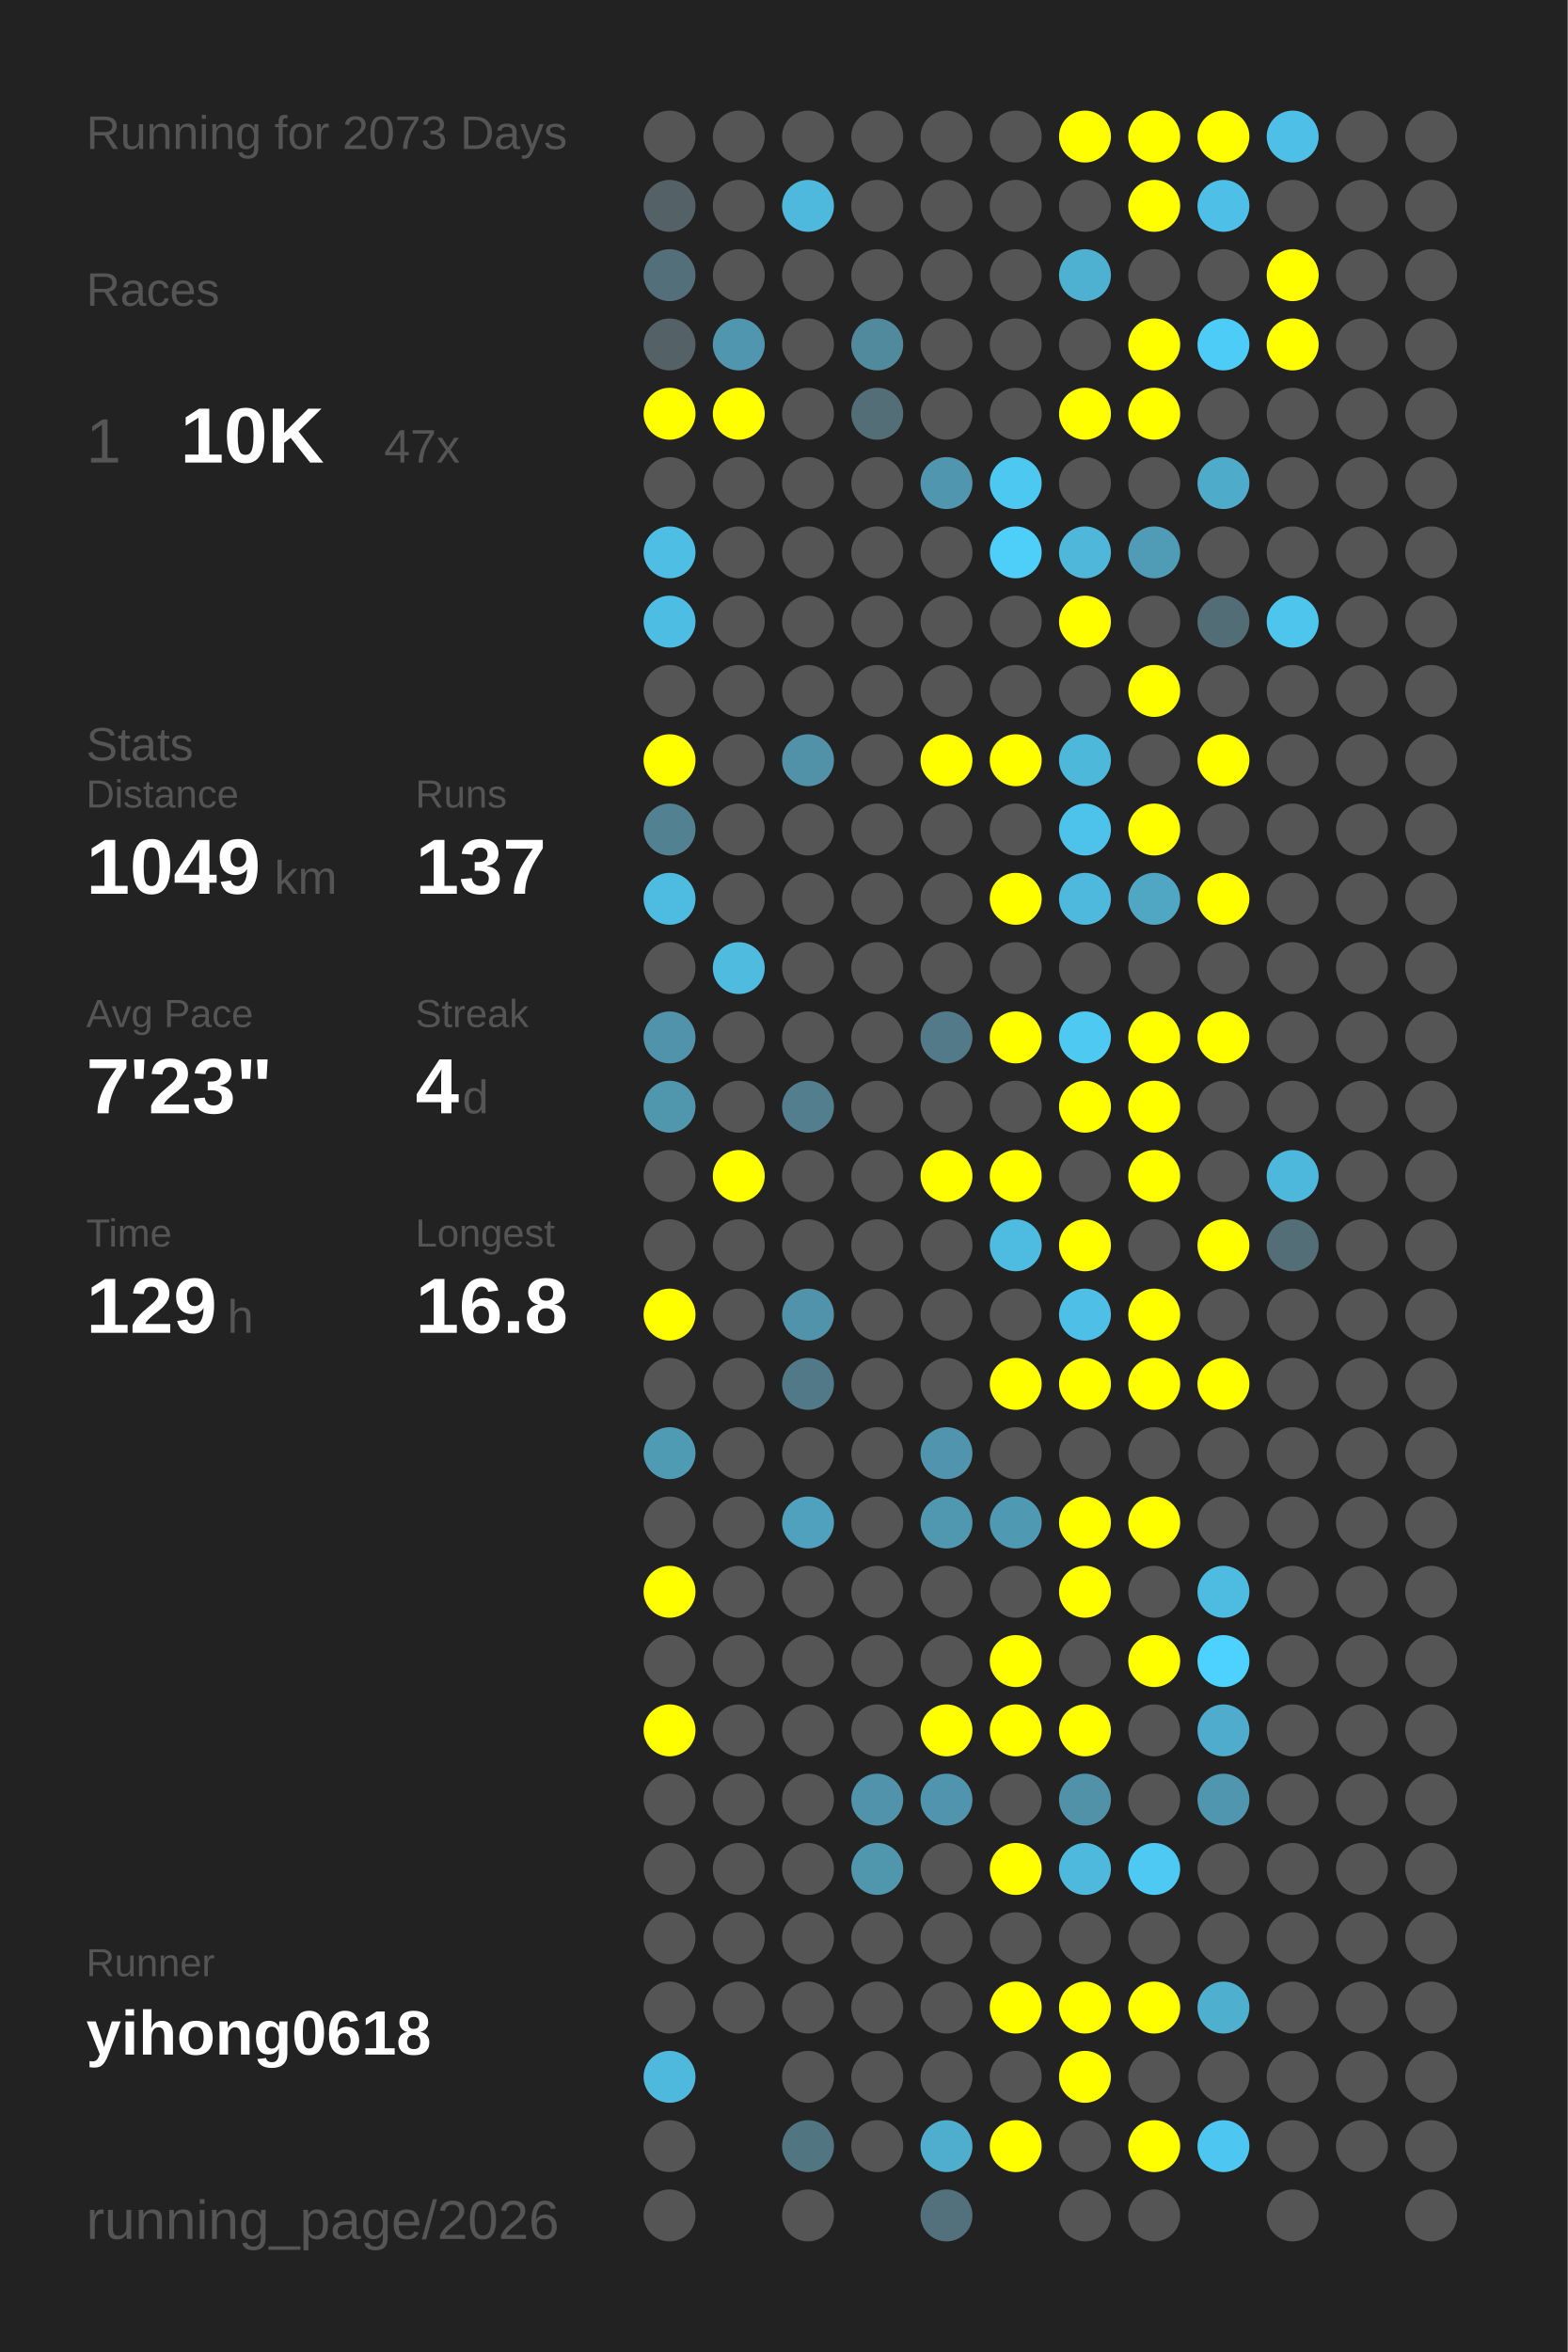
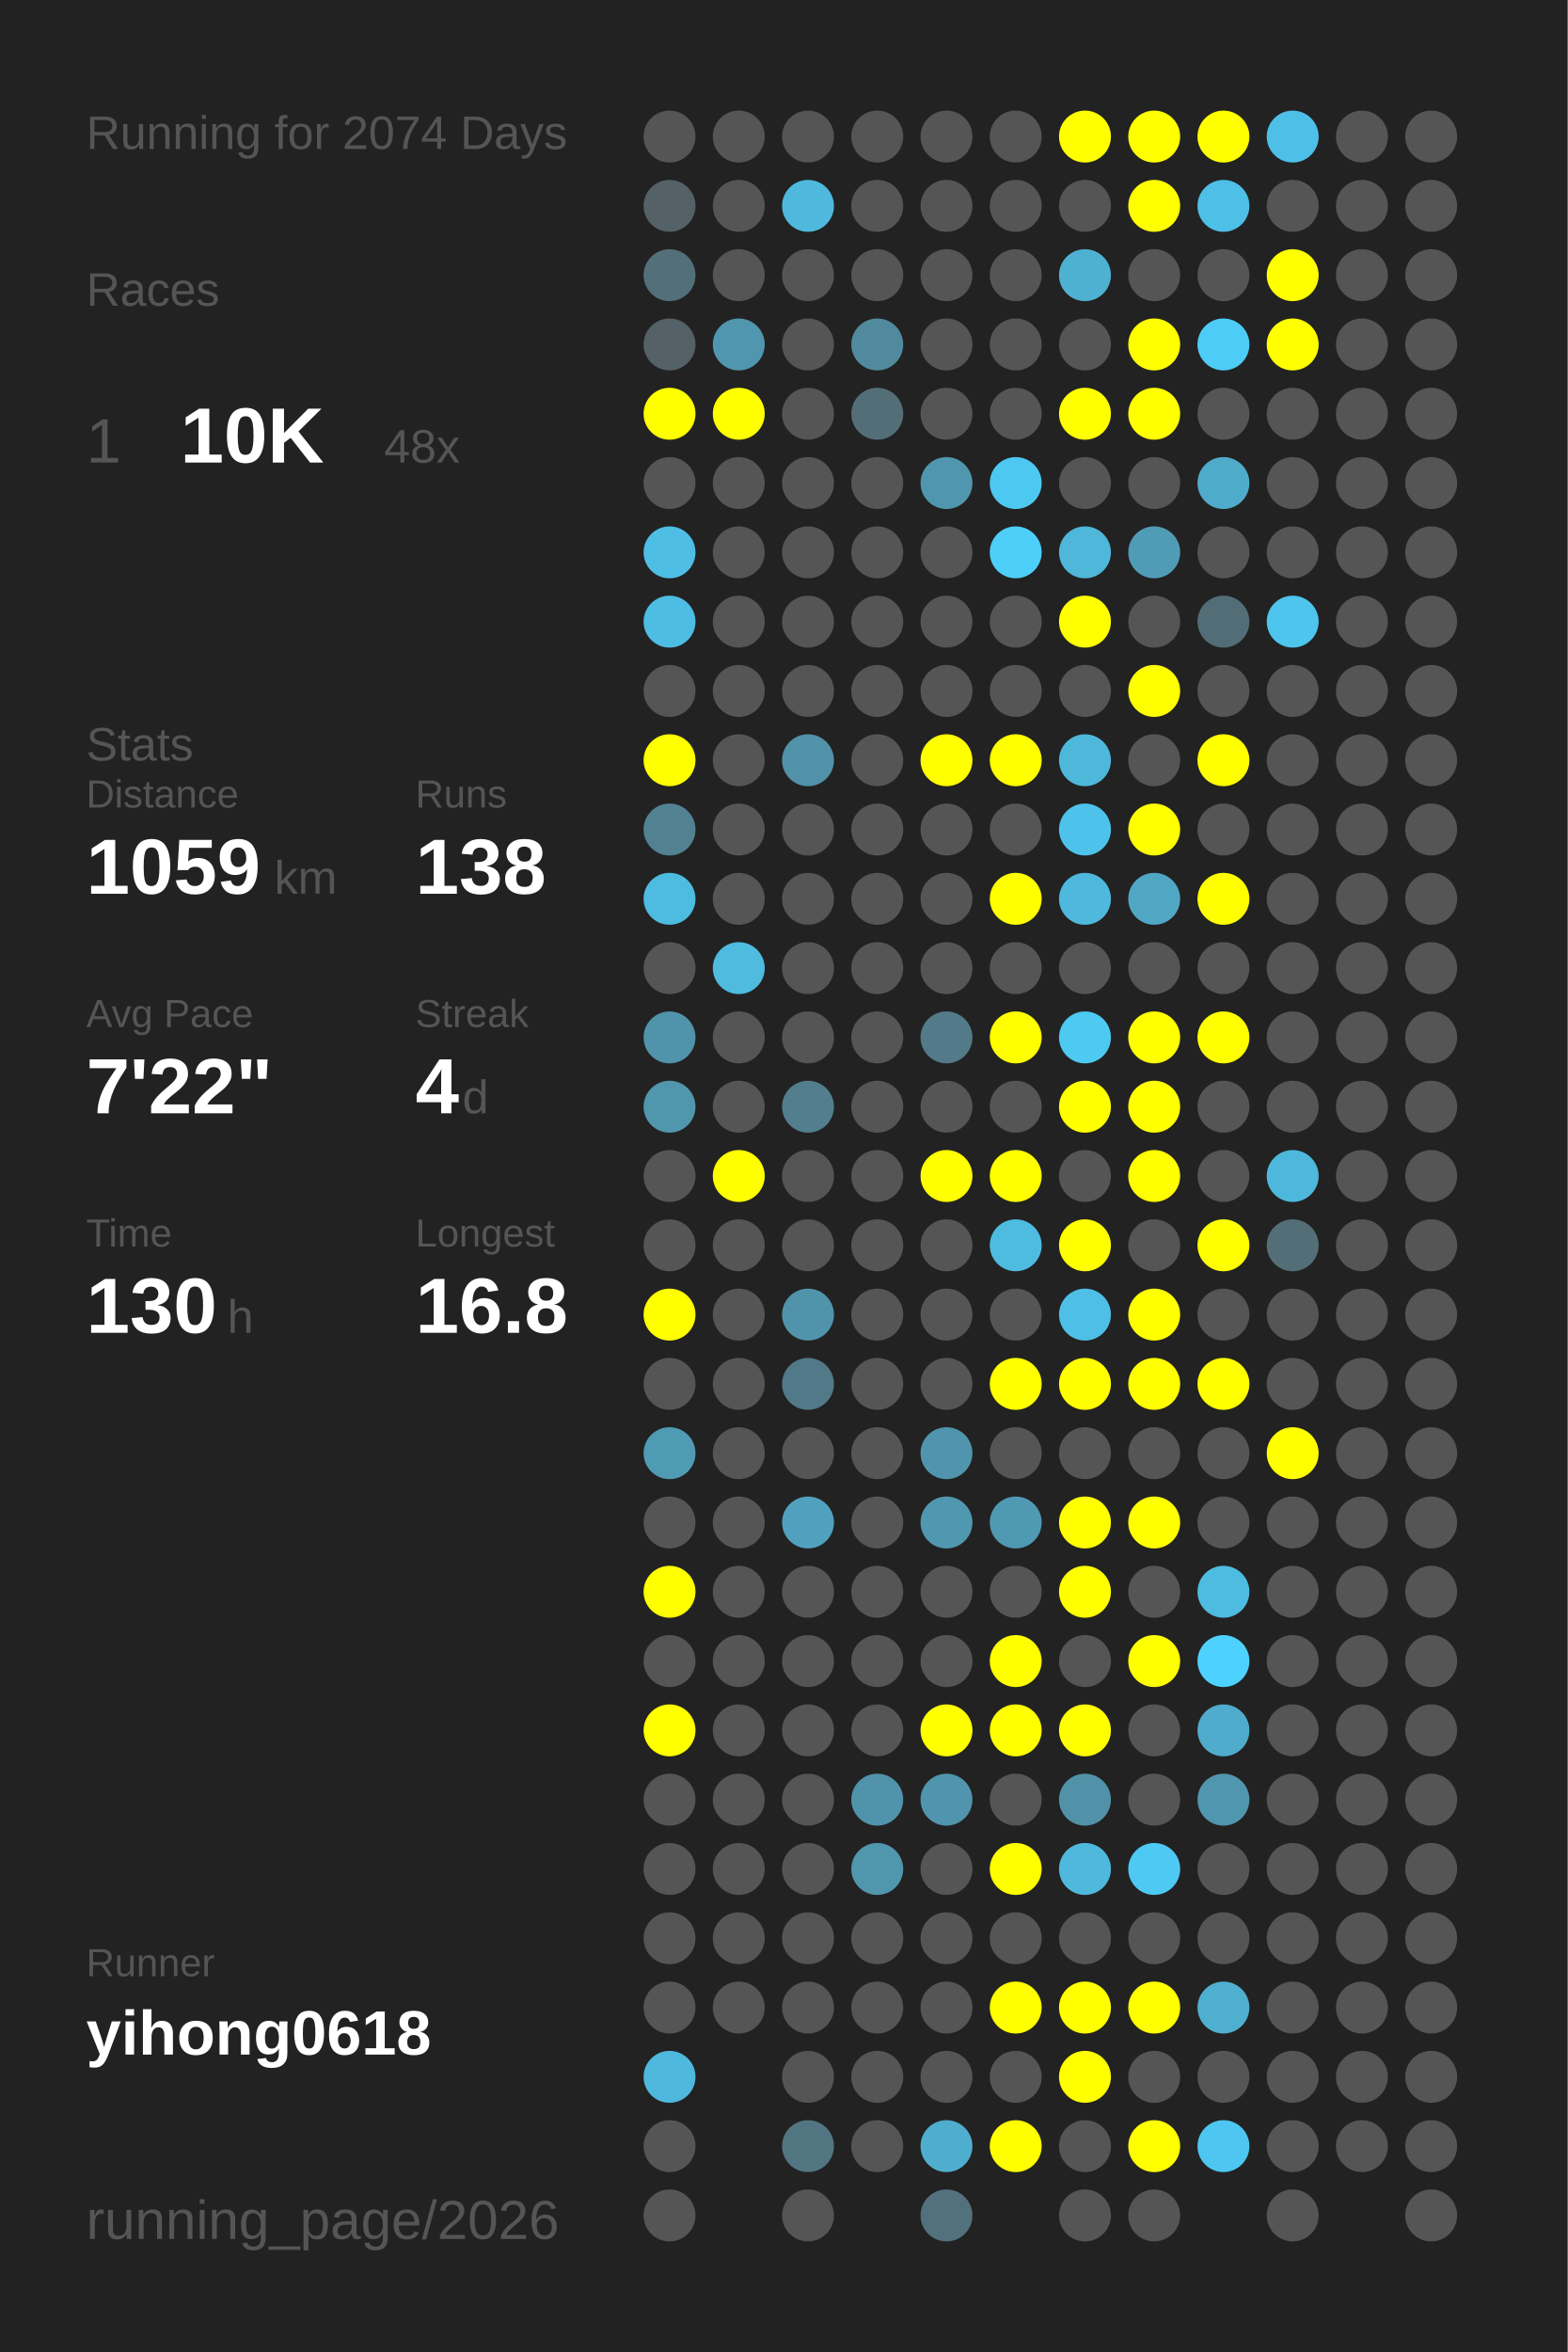
<svg xmlns="http://www.w3.org/2000/svg" baseProfile="full" height="300mm" version="1.1" viewBox="0,0,200,300" width="200mm">
  <defs />
  <rect fill="#222222" height="300" width="200" x="0" y="0" />
-   <text fill="#555555" style="font-size:6px; font-family:Arial;" x="11" y="19">Running for 2073 Days</text>
+   <text fill="#555555" style="font-size:6px; font-family:Arial;" x="11" y="19">Running for 2074 Days</text>
  <text fill="#555555" style="font-size:6px; font-family:Arial;" x="11" y="39">Races</text>
  <text fill="#555555" style="font-size:8px; font-family:Arial;" x="11" y="59">1</text>
  <text fill="#FFFFFF" style="font-size:10px; font-family:Arial; font-weight:bold;" x="23" y="59">10K</text>
-   <text fill="#555555" style="font-size:6px; font-family:Arial;" x="49" y="59">47x</text>
+   <text fill="#555555" style="font-size:6px; font-family:Arial;" x="49" y="59">48x</text>
  <text fill="#555555" style="font-size:6px; font-family:Arial;" x="11" y="97">Stats</text>
  <text fill="#555555" style="font-size:5px; font-family:Arial;" x="11" y="103">Distance</text>
-   <text fill="#FFFFFF" style="font-size:10px; font-family:Arial; font-weight:bold;" x="11" y="114">1049</text>
+   <text fill="#FFFFFF" style="font-size:10px; font-family:Arial; font-weight:bold;" x="11" y="114">1059</text>
  <text fill="#555555" style="font-size:6px; font-family:Arial;" x="35" y="114">km</text>
  <text fill="#555555" style="font-size:5px; font-family:Arial;" x="53" y="103">Runs</text>
-   <text fill="#FFFFFF" style="font-size:10px; font-family:Arial; font-weight:bold;" x="53" y="114">137</text>
+   <text fill="#FFFFFF" style="font-size:10px; font-family:Arial; font-weight:bold;" x="53" y="114">138</text>
  <text fill="#555555" style="font-size:5px; font-family:Arial;" x="11" y="131">Avg Pace</text>
-   <text fill="#FFFFFF" style="font-size:10px; font-family:Arial; font-weight:bold;" x="11" y="142">7'23"</text>
+   <text fill="#FFFFFF" style="font-size:10px; font-family:Arial; font-weight:bold;" x="11" y="142">7'22"</text>
  <text fill="#555555" style="font-size:5px; font-family:Arial;" x="53" y="131">Streak</text>
  <text fill="#FFFFFF" style="font-size:10px; font-family:Arial; font-weight:bold;" x="53" y="142">4</text>
  <text fill="#555555" style="font-size:6px; font-family:Arial;" x="59" y="142">d</text>
  <text fill="#555555" style="font-size:5px; font-family:Arial;" x="11" y="159">Time</text>
-   <text fill="#FFFFFF" style="font-size:10px; font-family:Arial; font-weight:bold;" x="11" y="170">129</text>
+   <text fill="#FFFFFF" style="font-size:10px; font-family:Arial; font-weight:bold;" x="11" y="170">130</text>
  <text fill="#555555" style="font-size:6px; font-family:Arial;" x="29" y="170">h</text>
  <text fill="#555555" style="font-size:5px; font-family:Arial;" x="53" y="159">Longest</text>
  <text fill="#FFFFFF" style="font-size:10px; font-family:Arial; font-weight:bold;" x="53" y="170">16.8</text>
  <text fill="#555555" style="font-size:5px; font-family:Arial;" x="11" y="252.065">Runner</text>
  <text fill="#FFFFFF" style="font-size:8px; font-family:Arial; font-weight:bold;" x="11" y="262.065">yihong0618</text>
  <text fill="#555555" style="font-size:7px; font-family:Arial;" x="11" y="285.581">running_page/2026</text>
  <circle cx="85.417" cy="17.419" fill="#555555" r="3.312" />
  <circle cx="85.417" cy="26.258" fill="#546166" r="3.312" />
  <circle cx="85.417" cy="35.097" fill="#536f79" r="3.312" />
  <circle cx="85.417" cy="43.935" fill="#546166" r="3.312" />
  <circle cx="85.417" cy="52.774" fill="#FFFF00" r="3.312" />
  <circle cx="85.417" cy="61.613" fill="#555555" r="3.312" />
  <circle cx="85.417" cy="70.452" fill="#4ebee4" r="3.312" />
  <circle cx="85.417" cy="79.29" fill="#4ebde3" r="3.312" />
  <circle cx="85.417" cy="88.129" fill="#555555" r="3.312" />
  <circle cx="85.417" cy="96.968" fill="#FFFF00" r="3.312" />
  <circle cx="85.417" cy="105.806" fill="#528292" r="3.312" />
  <circle cx="85.417" cy="114.645" fill="#4ebbe0" r="3.312" />
  <circle cx="85.417" cy="123.484" fill="#555555" r="3.312" />
  <circle cx="85.417" cy="132.323" fill="#5093aa" r="3.312" />
  <circle cx="85.417" cy="141.161" fill="#5096ad" r="3.312" />
  <circle cx="85.417" cy="150" fill="#555555" r="3.312" />
  <circle cx="85.417" cy="158.839" fill="#555555" r="3.312" />
  <circle cx="85.417" cy="167.677" fill="#FFFF00" r="3.312" />
  <circle cx="85.417" cy="176.516" fill="#555555" r="3.312" />
  <circle cx="85.417" cy="185.355" fill="#509bb4" r="3.312" />
  <circle cx="85.417" cy="194.194" fill="#555555" r="3.312" />
  <circle cx="85.417" cy="203.032" fill="#FFFF00" r="3.312" />
  <circle cx="85.417" cy="211.871" fill="#555555" r="3.312" />
  <circle cx="85.417" cy="220.71" fill="#FFFF00" r="3.312" />
  <circle cx="85.417" cy="229.548" fill="#555555" r="3.312" />
  <circle cx="85.417" cy="238.387" fill="#555555" r="3.312" />
  <circle cx="85.417" cy="247.226" fill="#555555" r="3.312" />
  <circle cx="85.417" cy="256.065" fill="#555555" r="3.312" />
  <circle cx="85.417" cy="264.903" fill="#4eb9dd" r="3.312" />
  <circle cx="85.417" cy="273.742" fill="#555555" r="3.312" />
  <circle cx="85.417" cy="282.581" fill="#555555" r="3.312" />
  <circle cx="94.25" cy="17.419" fill="#555555" r="3.312" />
  <circle cx="94.25" cy="26.258" fill="#555555" r="3.312" />
  <circle cx="94.25" cy="35.097" fill="#555555" r="3.312" />
  <circle cx="94.25" cy="43.935" fill="#5096ae" r="3.312" />
  <circle cx="94.25" cy="52.774" fill="#FFFF00" r="3.312" />
  <circle cx="94.25" cy="61.613" fill="#555555" r="3.312" />
  <circle cx="94.25" cy="70.452" fill="#555555" r="3.312" />
  <circle cx="94.25" cy="79.29" fill="#555555" r="3.312" />
  <circle cx="94.25" cy="88.129" fill="#555555" r="3.312" />
  <circle cx="94.25" cy="96.968" fill="#555555" r="3.312" />
  <circle cx="94.25" cy="105.806" fill="#555555" r="3.312" />
  <circle cx="94.25" cy="114.645" fill="#555555" r="3.312" />
  <circle cx="94.25" cy="123.484" fill="#4ebbdf" r="3.312" />
  <circle cx="94.25" cy="132.323" fill="#555555" r="3.312" />
  <circle cx="94.25" cy="141.161" fill="#555555" r="3.312" />
  <circle cx="94.25" cy="150" fill="#FFFF00" r="3.312" />
  <circle cx="94.25" cy="158.839" fill="#555555" r="3.312" />
  <circle cx="94.25" cy="167.677" fill="#555555" r="3.312" />
  <circle cx="94.25" cy="176.516" fill="#555555" r="3.312" />
  <circle cx="94.25" cy="185.355" fill="#555555" r="3.312" />
  <circle cx="94.25" cy="194.194" fill="#555555" r="3.312" />
  <circle cx="94.25" cy="203.032" fill="#555555" r="3.312" />
  <circle cx="94.25" cy="211.871" fill="#555555" r="3.312" />
  <circle cx="94.25" cy="220.71" fill="#555555" r="3.312" />
  <circle cx="94.25" cy="229.548" fill="#555555" r="3.312" />
  <circle cx="94.25" cy="238.387" fill="#555555" r="3.312" />
  <circle cx="94.25" cy="247.226" fill="#555555" r="3.312" />
  <circle cx="94.25" cy="256.065" fill="#555555" r="3.312" />
  <circle cx="103.083" cy="17.419" fill="#555555" r="3.312" />
  <circle cx="103.083" cy="26.258" fill="#4eb9dd" r="3.312" />
  <circle cx="103.083" cy="35.097" fill="#555555" r="3.312" />
  <circle cx="103.083" cy="43.935" fill="#555555" r="3.312" />
  <circle cx="103.083" cy="52.774" fill="#555555" r="3.312" />
  <circle cx="103.083" cy="61.613" fill="#555555" r="3.312" />
  <circle cx="103.083" cy="70.452" fill="#555555" r="3.312" />
  <circle cx="103.083" cy="79.29" fill="#555555" r="3.312" />
  <circle cx="103.083" cy="88.129" fill="#555555" r="3.312" />
  <circle cx="103.083" cy="96.968" fill="#5192a8" r="3.312" />
  <circle cx="103.083" cy="105.806" fill="#555555" r="3.312" />
  <circle cx="103.083" cy="114.645" fill="#555555" r="3.312" />
  <circle cx="103.083" cy="123.484" fill="#555555" r="3.312" />
  <circle cx="103.083" cy="132.323" fill="#555555" r="3.312" />
  <circle cx="103.083" cy="141.161" fill="#527e8d" r="3.312" />
  <circle cx="103.083" cy="150" fill="#555555" r="3.312" />
  <circle cx="103.083" cy="158.839" fill="#555555" r="3.312" />
  <circle cx="103.083" cy="167.677" fill="#5093aa" r="3.312" />
  <circle cx="103.083" cy="176.516" fill="#527987" r="3.312" />
  <circle cx="103.083" cy="185.355" fill="#555555" r="3.312" />
  <circle cx="103.083" cy="194.194" fill="#50a1bd" r="3.312" />
  <circle cx="103.083" cy="203.032" fill="#555555" r="3.312" />
  <circle cx="103.083" cy="211.871" fill="#555555" r="3.312" />
  <circle cx="103.083" cy="220.71" fill="#555555" r="3.312" />
  <circle cx="103.083" cy="229.548" fill="#555555" r="3.312" />
  <circle cx="103.083" cy="238.387" fill="#555555" r="3.312" />
  <circle cx="103.083" cy="247.226" fill="#555555" r="3.312" />
  <circle cx="103.083" cy="256.065" fill="#555555" r="3.312" />
  <circle cx="103.083" cy="264.903" fill="#555555" r="3.312" />
  <circle cx="103.083" cy="273.742" fill="#527681" r="3.312" />
  <circle cx="103.083" cy="282.581" fill="#555555" r="3.312" />
  <circle cx="111.917" cy="17.419" fill="#555555" r="3.312" />
  <circle cx="111.917" cy="26.258" fill="#555555" r="3.312" />
  <circle cx="111.917" cy="35.097" fill="#555555" r="3.312" />
  <circle cx="111.917" cy="43.935" fill="#518a9d" r="3.312" />
  <circle cx="111.917" cy="52.774" fill="#536e77" r="3.312" />
  <circle cx="111.917" cy="61.613" fill="#555555" r="3.312" />
  <circle cx="111.917" cy="70.452" fill="#555555" r="3.312" />
  <circle cx="111.917" cy="79.29" fill="#555555" r="3.312" />
  <circle cx="111.917" cy="88.129" fill="#555555" r="3.312" />
  <circle cx="111.917" cy="96.968" fill="#555555" r="3.312" />
  <circle cx="111.917" cy="105.806" fill="#555555" r="3.312" />
  <circle cx="111.917" cy="114.645" fill="#555555" r="3.312" />
  <circle cx="111.917" cy="123.484" fill="#555555" r="3.312" />
  <circle cx="111.917" cy="132.323" fill="#555555" r="3.312" />
  <circle cx="111.917" cy="141.161" fill="#555555" r="3.312" />
  <circle cx="111.917" cy="150" fill="#555555" r="3.312" />
  <circle cx="111.917" cy="158.839" fill="#555555" r="3.312" />
  <circle cx="111.917" cy="167.677" fill="#555555" r="3.312" />
  <circle cx="111.917" cy="176.516" fill="#555555" r="3.312" />
  <circle cx="111.917" cy="185.355" fill="#555555" r="3.312" />
  <circle cx="111.917" cy="194.194" fill="#555555" r="3.312" />
  <circle cx="111.917" cy="203.032" fill="#555555" r="3.312" />
  <circle cx="111.917" cy="211.871" fill="#555555" r="3.312" />
  <circle cx="111.917" cy="220.71" fill="#555555" r="3.312" />
  <circle cx="111.917" cy="229.548" fill="#5093aa" r="3.312" />
  <circle cx="111.917" cy="238.387" fill="#5096ad" r="3.312" />
  <circle cx="111.917" cy="247.226" fill="#555555" r="3.312" />
  <circle cx="111.917" cy="256.065" fill="#555555" r="3.312" />
  <circle cx="111.917" cy="264.903" fill="#555555" r="3.312" />
  <circle cx="111.917" cy="273.742" fill="#555555" r="3.312" />
  <circle cx="120.75" cy="17.419" fill="#555555" r="3.312" />
  <circle cx="120.75" cy="26.258" fill="#555555" r="3.312" />
  <circle cx="120.75" cy="35.097" fill="#555555" r="3.312" />
  <circle cx="120.75" cy="43.935" fill="#555555" r="3.312" />
  <circle cx="120.75" cy="52.774" fill="#555555" r="3.312" />
  <circle cx="120.75" cy="61.613" fill="#5096ae" r="3.312" />
  <circle cx="120.75" cy="70.452" fill="#555555" r="3.312" />
  <circle cx="120.75" cy="79.29" fill="#555555" r="3.312" />
  <circle cx="120.75" cy="88.129" fill="#555555" r="3.312" />
  <circle cx="120.75" cy="96.968" fill="#FFFF00" r="3.312" />
  <circle cx="120.75" cy="105.806" fill="#555555" r="3.312" />
  <circle cx="120.75" cy="114.645" fill="#555555" r="3.312" />
  <circle cx="120.75" cy="123.484" fill="#555555" r="3.312" />
  <circle cx="120.75" cy="132.323" fill="#527a88" r="3.312" />
  <circle cx="120.75" cy="141.161" fill="#555555" r="3.312" />
  <circle cx="120.75" cy="150" fill="#FFFF00" r="3.312" />
  <circle cx="120.75" cy="158.839" fill="#555555" r="3.312" />
  <circle cx="120.75" cy="167.677" fill="#555555" r="3.312" />
  <circle cx="120.75" cy="176.516" fill="#555555" r="3.312" />
  <circle cx="120.75" cy="185.355" fill="#5095ad" r="3.312" />
  <circle cx="120.75" cy="194.194" fill="#5098b0" r="3.312" />
  <circle cx="120.75" cy="203.032" fill="#555555" r="3.312" />
  <circle cx="120.75" cy="211.871" fill="#555555" r="3.312" />
  <circle cx="120.75" cy="220.71" fill="#FFFF00" r="3.312" />
  <circle cx="120.75" cy="229.548" fill="#5095ad" r="3.312" />
  <circle cx="120.75" cy="238.387" fill="#555555" r="3.312" />
  <circle cx="120.75" cy="247.226" fill="#555555" r="3.312" />
  <circle cx="120.75" cy="256.065" fill="#555555" r="3.312" />
  <circle cx="120.75" cy="264.903" fill="#555555" r="3.312" />
  <circle cx="120.75" cy="273.742" fill="#4faece" r="3.312" />
  <circle cx="120.75" cy="282.581" fill="#53717c" r="3.312" />
  <circle cx="129.583" cy="17.419" fill="#555555" r="3.312" />
  <circle cx="129.583" cy="26.258" fill="#555555" r="3.312" />
  <circle cx="129.583" cy="35.097" fill="#555555" r="3.312" />
  <circle cx="129.583" cy="43.935" fill="#555555" r="3.312" />
  <circle cx="129.583" cy="52.774" fill="#555555" r="3.312" />
  <circle cx="129.583" cy="61.613" fill="#4dc8f1" r="3.312" />
  <circle cx="129.583" cy="70.452" fill="#4dcffa" r="3.312" />
  <circle cx="129.583" cy="79.29" fill="#555555" r="3.312" />
  <circle cx="129.583" cy="88.129" fill="#555555" r="3.312" />
  <circle cx="129.583" cy="96.968" fill="#FFFF00" r="3.312" />
  <circle cx="129.583" cy="105.806" fill="#555555" r="3.312" />
  <circle cx="129.583" cy="114.645" fill="#FFFF00" r="3.312" />
  <circle cx="129.583" cy="123.484" fill="#555555" r="3.312" />
  <circle cx="129.583" cy="132.323" fill="#FFFF00" r="3.312" />
  <circle cx="129.583" cy="141.161" fill="#555555" r="3.312" />
  <circle cx="129.583" cy="150" fill="#FFFF00" r="3.312" />
  <circle cx="129.583" cy="158.839" fill="#4ebbe1" r="3.312" />
  <circle cx="129.583" cy="167.677" fill="#555555" r="3.312" />
  <circle cx="129.583" cy="176.516" fill="#FFFF00" r="3.312" />
  <circle cx="129.583" cy="185.355" fill="#555555" r="3.312" />
  <circle cx="129.583" cy="194.194" fill="#5099b2" r="3.312" />
  <circle cx="129.583" cy="203.032" fill="#555555" r="3.312" />
  <circle cx="129.583" cy="211.871" fill="#FFFF00" r="3.312" />
  <circle cx="129.583" cy="220.71" fill="#FFFF00" r="3.312" />
  <circle cx="129.583" cy="229.548" fill="#555555" r="3.312" />
  <circle cx="129.583" cy="238.387" fill="#FFFF00" r="3.312" />
  <circle cx="129.583" cy="247.226" fill="#555555" r="3.312" />
  <circle cx="129.583" cy="256.065" fill="#FFFF00" r="3.312" />
  <circle cx="129.583" cy="264.903" fill="#555555" r="3.312" />
  <circle cx="129.583" cy="273.742" fill="#FFFF00" r="3.312" />
  <circle cx="138.417" cy="17.419" fill="#FFFF00" r="3.312" />
  <circle cx="138.417" cy="26.258" fill="#555555" r="3.312" />
  <circle cx="138.417" cy="35.097" fill="#4fb1d2" r="3.312" />
  <circle cx="138.417" cy="43.935" fill="#555555" r="3.312" />
  <circle cx="138.417" cy="52.774" fill="#FFFF00" r="3.312" />
  <circle cx="138.417" cy="61.613" fill="#555555" r="3.312" />
  <circle cx="138.417" cy="70.452" fill="#4eb7da" r="3.312" />
  <circle cx="138.417" cy="79.29" fill="#FFFF00" r="3.312" />
  <circle cx="138.417" cy="88.129" fill="#555555" r="3.312" />
  <circle cx="138.417" cy="96.968" fill="#4eb8db" r="3.312" />
  <circle cx="138.417" cy="105.806" fill="#4dc3eb" r="3.312" />
  <circle cx="138.417" cy="114.645" fill="#4eb9dd" r="3.312" />
  <circle cx="138.417" cy="123.484" fill="#555555" r="3.312" />
  <circle cx="138.417" cy="132.323" fill="#4dc9f2" r="3.312" />
  <circle cx="138.417" cy="141.161" fill="#FFFF00" r="3.312" />
  <circle cx="138.417" cy="150" fill="#555555" r="3.312" />
  <circle cx="138.417" cy="158.839" fill="#FFFF00" r="3.312" />
  <circle cx="138.417" cy="167.677" fill="#4ebfe6" r="3.312" />
  <circle cx="138.417" cy="176.516" fill="#FFFF00" r="3.312" />
  <circle cx="138.417" cy="185.355" fill="#555555" r="3.312" />
  <circle cx="138.417" cy="194.194" fill="#FFFF00" r="3.312" />
  <circle cx="138.417" cy="203.032" fill="#FFFF00" r="3.312" />
  <circle cx="138.417" cy="211.871" fill="#555555" r="3.312" />
  <circle cx="138.417" cy="220.71" fill="#FFFF00" r="3.312" />
  <circle cx="138.417" cy="229.548" fill="#5192a8" r="3.312" />
  <circle cx="138.417" cy="238.387" fill="#4eb9dd" r="3.312" />
  <circle cx="138.417" cy="247.226" fill="#555555" r="3.312" />
  <circle cx="138.417" cy="256.065" fill="#FFFF00" r="3.312" />
  <circle cx="138.417" cy="264.903" fill="#FFFF00" r="3.312" />
  <circle cx="138.417" cy="273.742" fill="#555555" r="3.312" />
  <circle cx="138.417" cy="282.581" fill="#555555" r="3.312" />
  <circle cx="147.25" cy="17.419" fill="#FFFF00" r="3.312" />
  <circle cx="147.25" cy="26.258" fill="#FFFF00" r="3.312" />
  <circle cx="147.25" cy="35.097" fill="#555555" r="3.312" />
  <circle cx="147.25" cy="43.935" fill="#FFFF00" r="3.312" />
  <circle cx="147.25" cy="52.774" fill="#FFFF00" r="3.312" />
  <circle cx="147.25" cy="61.613" fill="#555555" r="3.312" />
  <circle cx="147.25" cy="70.452" fill="#509cb6" r="3.312" />
  <circle cx="147.25" cy="79.29" fill="#555555" r="3.312" />
  <circle cx="147.25" cy="88.129" fill="#FFFF00" r="3.312" />
  <circle cx="147.25" cy="96.968" fill="#555555" r="3.312" />
  <circle cx="147.25" cy="105.806" fill="#FFFF00" r="3.312" />
  <circle cx="147.25" cy="114.645" fill="#4fa7c4" r="3.312" />
  <circle cx="147.25" cy="123.484" fill="#555555" r="3.312" />
  <circle cx="147.25" cy="132.323" fill="#FFFF00" r="3.312" />
  <circle cx="147.25" cy="141.161" fill="#FFFF00" r="3.312" />
  <circle cx="147.25" cy="150" fill="#FFFF00" r="3.312" />
  <circle cx="147.25" cy="158.839" fill="#555555" r="3.312" />
  <circle cx="147.25" cy="167.677" fill="#FFFF00" r="3.312" />
  <circle cx="147.25" cy="176.516" fill="#FFFF00" r="3.312" />
  <circle cx="147.25" cy="185.355" fill="#555555" r="3.312" />
  <circle cx="147.25" cy="194.194" fill="#FFFF00" r="3.312" />
  <circle cx="147.25" cy="203.032" fill="#555555" r="3.312" />
  <circle cx="147.25" cy="211.871" fill="#FFFF00" r="3.312" />
  <circle cx="147.25" cy="220.71" fill="#555555" r="3.312" />
  <circle cx="147.25" cy="229.548" fill="#555555" r="3.312" />
  <circle cx="147.25" cy="238.387" fill="#4dc9f3" r="3.312" />
  <circle cx="147.25" cy="247.226" fill="#555555" r="3.312" />
  <circle cx="147.25" cy="256.065" fill="#FFFF00" r="3.312" />
  <circle cx="147.25" cy="264.903" fill="#555555" r="3.312" />
  <circle cx="147.25" cy="273.742" fill="#FFFF00" r="3.312" />
  <circle cx="147.25" cy="282.581" fill="#555555" r="3.312" />
  <circle cx="156.083" cy="17.419" fill="#FFFF00" r="3.312" />
  <circle cx="156.083" cy="26.258" fill="#4ebfe6" r="3.312" />
  <circle cx="156.083" cy="35.097" fill="#555555" r="3.312" />
  <circle cx="156.083" cy="43.935" fill="#4dccf8" r="3.312" />
  <circle cx="156.083" cy="52.774" fill="#555555" r="3.312" />
  <circle cx="156.083" cy="61.613" fill="#4fabca" r="3.312" />
  <circle cx="156.083" cy="70.452" fill="#555555" r="3.312" />
  <circle cx="156.083" cy="79.29" fill="#536d76" r="3.312" />
  <circle cx="156.083" cy="88.129" fill="#555555" r="3.312" />
  <circle cx="156.083" cy="96.968" fill="#FFFF00" r="3.312" />
  <circle cx="156.083" cy="105.806" fill="#555555" r="3.312" />
  <circle cx="156.083" cy="114.645" fill="#FFFF00" r="3.312" />
  <circle cx="156.083" cy="123.484" fill="#555555" r="3.312" />
  <circle cx="156.083" cy="132.323" fill="#FFFF00" r="3.312" />
  <circle cx="156.083" cy="141.161" fill="#555555" r="3.312" />
  <circle cx="156.083" cy="150" fill="#555555" r="3.312" />
  <circle cx="156.083" cy="158.839" fill="#FFFF00" r="3.312" />
  <circle cx="156.083" cy="167.677" fill="#555555" r="3.312" />
  <circle cx="156.083" cy="176.516" fill="#FFFF00" r="3.312" />
  <circle cx="156.083" cy="185.355" fill="#555555" r="3.312" />
  <circle cx="156.083" cy="194.194" fill="#555555" r="3.312" />
  <circle cx="156.083" cy="203.032" fill="#4ebbe0" r="3.312" />
  <circle cx="156.083" cy="211.871" fill="#4dd1fe" r="3.312" />
  <circle cx="156.083" cy="220.71" fill="#4faccc" r="3.312" />
  <circle cx="156.083" cy="229.548" fill="#5096ae" r="3.312" />
  <circle cx="156.083" cy="238.387" fill="#555555" r="3.312" />
  <circle cx="156.083" cy="247.226" fill="#555555" r="3.312" />
  <circle cx="156.083" cy="256.065" fill="#4fafcf" r="3.312" />
  <circle cx="156.083" cy="264.903" fill="#555555" r="3.312" />
  <circle cx="156.083" cy="273.742" fill="#4dc7f1" r="3.312" />
  <circle cx="164.917" cy="17.419" fill="#4ec0e7" r="3.312" />
  <circle cx="164.917" cy="26.258" fill="#555555" r="3.312" />
  <circle cx="164.917" cy="35.097" fill="#FFFF00" r="3.312" />
  <circle cx="164.917" cy="43.935" fill="#FFFF00" r="3.312" />
  <circle cx="164.917" cy="52.774" fill="#555555" r="3.312" />
  <circle cx="164.917" cy="61.613" fill="#555555" r="3.312" />
  <circle cx="164.917" cy="70.452" fill="#555555" r="3.312" />
  <circle cx="164.917" cy="79.29" fill="#4dc5ed" r="3.312" />
  <circle cx="164.917" cy="88.129" fill="#555555" r="3.312" />
  <circle cx="164.917" cy="96.968" fill="#555555" r="3.312" />
  <circle cx="164.917" cy="105.806" fill="#555555" r="3.312" />
  <circle cx="164.917" cy="114.645" fill="#555555" r="3.312" />
  <circle cx="164.917" cy="123.484" fill="#555555" r="3.312" />
  <circle cx="164.917" cy="132.323" fill="#555555" r="3.312" />
  <circle cx="164.917" cy="141.161" fill="#555555" r="3.312" />
  <circle cx="164.917" cy="150" fill="#4eb8dc" r="3.312" />
  <circle cx="164.917" cy="158.839" fill="#536e77" r="3.312" />
  <circle cx="164.917" cy="167.677" fill="#555555" r="3.312" />
  <circle cx="164.917" cy="176.516" fill="#555555" r="3.312" />
-   <circle cx="164.917" cy="185.355" fill="#555555" r="3.312" />
+   <circle cx="164.917" cy="185.355" fill="#FFFF00" r="3.312" />
  <circle cx="164.917" cy="194.194" fill="#555555" r="3.312" />
  <circle cx="164.917" cy="203.032" fill="#555555" r="3.312" />
  <circle cx="164.917" cy="211.871" fill="#555555" r="3.312" />
  <circle cx="164.917" cy="220.71" fill="#555555" r="3.312" />
  <circle cx="164.917" cy="229.548" fill="#555555" r="3.312" />
  <circle cx="164.917" cy="238.387" fill="#555555" r="3.312" />
  <circle cx="164.917" cy="247.226" fill="#555555" r="3.312" />
  <circle cx="164.917" cy="256.065" fill="#555555" r="3.312" />
  <circle cx="164.917" cy="264.903" fill="#555555" r="3.312" />
  <circle cx="164.917" cy="273.742" fill="#555555" r="3.312" />
  <circle cx="164.917" cy="282.581" fill="#555555" r="3.312" />
  <circle cx="173.75" cy="17.419" fill="#555555" r="3.312" />
  <circle cx="173.75" cy="26.258" fill="#555555" r="3.312" />
  <circle cx="173.75" cy="35.097" fill="#555555" r="3.312" />
  <circle cx="173.75" cy="43.935" fill="#555555" r="3.312" />
  <circle cx="173.75" cy="52.774" fill="#555555" r="3.312" />
  <circle cx="173.75" cy="61.613" fill="#555555" r="3.312" />
  <circle cx="173.75" cy="70.452" fill="#555555" r="3.312" />
  <circle cx="173.75" cy="79.29" fill="#555555" r="3.312" />
  <circle cx="173.75" cy="88.129" fill="#555555" r="3.312" />
  <circle cx="173.75" cy="96.968" fill="#555555" r="3.312" />
  <circle cx="173.75" cy="105.806" fill="#555555" r="3.312" />
  <circle cx="173.75" cy="114.645" fill="#555555" r="3.312" />
  <circle cx="173.75" cy="123.484" fill="#555555" r="3.312" />
  <circle cx="173.75" cy="132.323" fill="#555555" r="3.312" />
  <circle cx="173.75" cy="141.161" fill="#555555" r="3.312" />
  <circle cx="173.75" cy="150" fill="#555555" r="3.312" />
  <circle cx="173.75" cy="158.839" fill="#555555" r="3.312" />
  <circle cx="173.75" cy="167.677" fill="#555555" r="3.312" />
  <circle cx="173.75" cy="176.516" fill="#555555" r="3.312" />
  <circle cx="173.75" cy="185.355" fill="#555555" r="3.312" />
  <circle cx="173.75" cy="194.194" fill="#555555" r="3.312" />
  <circle cx="173.75" cy="203.032" fill="#555555" r="3.312" />
  <circle cx="173.75" cy="211.871" fill="#555555" r="3.312" />
  <circle cx="173.75" cy="220.71" fill="#555555" r="3.312" />
  <circle cx="173.75" cy="229.548" fill="#555555" r="3.312" />
  <circle cx="173.75" cy="238.387" fill="#555555" r="3.312" />
  <circle cx="173.75" cy="247.226" fill="#555555" r="3.312" />
  <circle cx="173.75" cy="256.065" fill="#555555" r="3.312" />
  <circle cx="173.75" cy="264.903" fill="#555555" r="3.312" />
  <circle cx="173.75" cy="273.742" fill="#555555" r="3.312" />
  <circle cx="182.583" cy="17.419" fill="#555555" r="3.312" />
  <circle cx="182.583" cy="26.258" fill="#555555" r="3.312" />
  <circle cx="182.583" cy="35.097" fill="#555555" r="3.312" />
  <circle cx="182.583" cy="43.935" fill="#555555" r="3.312" />
  <circle cx="182.583" cy="52.774" fill="#555555" r="3.312" />
  <circle cx="182.583" cy="61.613" fill="#555555" r="3.312" />
  <circle cx="182.583" cy="70.452" fill="#555555" r="3.312" />
  <circle cx="182.583" cy="79.29" fill="#555555" r="3.312" />
  <circle cx="182.583" cy="88.129" fill="#555555" r="3.312" />
  <circle cx="182.583" cy="96.968" fill="#555555" r="3.312" />
  <circle cx="182.583" cy="105.806" fill="#555555" r="3.312" />
  <circle cx="182.583" cy="114.645" fill="#555555" r="3.312" />
  <circle cx="182.583" cy="123.484" fill="#555555" r="3.312" />
  <circle cx="182.583" cy="132.323" fill="#555555" r="3.312" />
  <circle cx="182.583" cy="141.161" fill="#555555" r="3.312" />
  <circle cx="182.583" cy="150" fill="#555555" r="3.312" />
  <circle cx="182.583" cy="158.839" fill="#555555" r="3.312" />
  <circle cx="182.583" cy="167.677" fill="#555555" r="3.312" />
  <circle cx="182.583" cy="176.516" fill="#555555" r="3.312" />
  <circle cx="182.583" cy="185.355" fill="#555555" r="3.312" />
  <circle cx="182.583" cy="194.194" fill="#555555" r="3.312" />
  <circle cx="182.583" cy="203.032" fill="#555555" r="3.312" />
  <circle cx="182.583" cy="211.871" fill="#555555" r="3.312" />
  <circle cx="182.583" cy="220.71" fill="#555555" r="3.312" />
  <circle cx="182.583" cy="229.548" fill="#555555" r="3.312" />
  <circle cx="182.583" cy="238.387" fill="#555555" r="3.312" />
  <circle cx="182.583" cy="247.226" fill="#555555" r="3.312" />
  <circle cx="182.583" cy="256.065" fill="#555555" r="3.312" />
  <circle cx="182.583" cy="264.903" fill="#555555" r="3.312" />
  <circle cx="182.583" cy="273.742" fill="#555555" r="3.312" />
  <circle cx="182.583" cy="282.581" fill="#555555" r="3.312" />
</svg>
